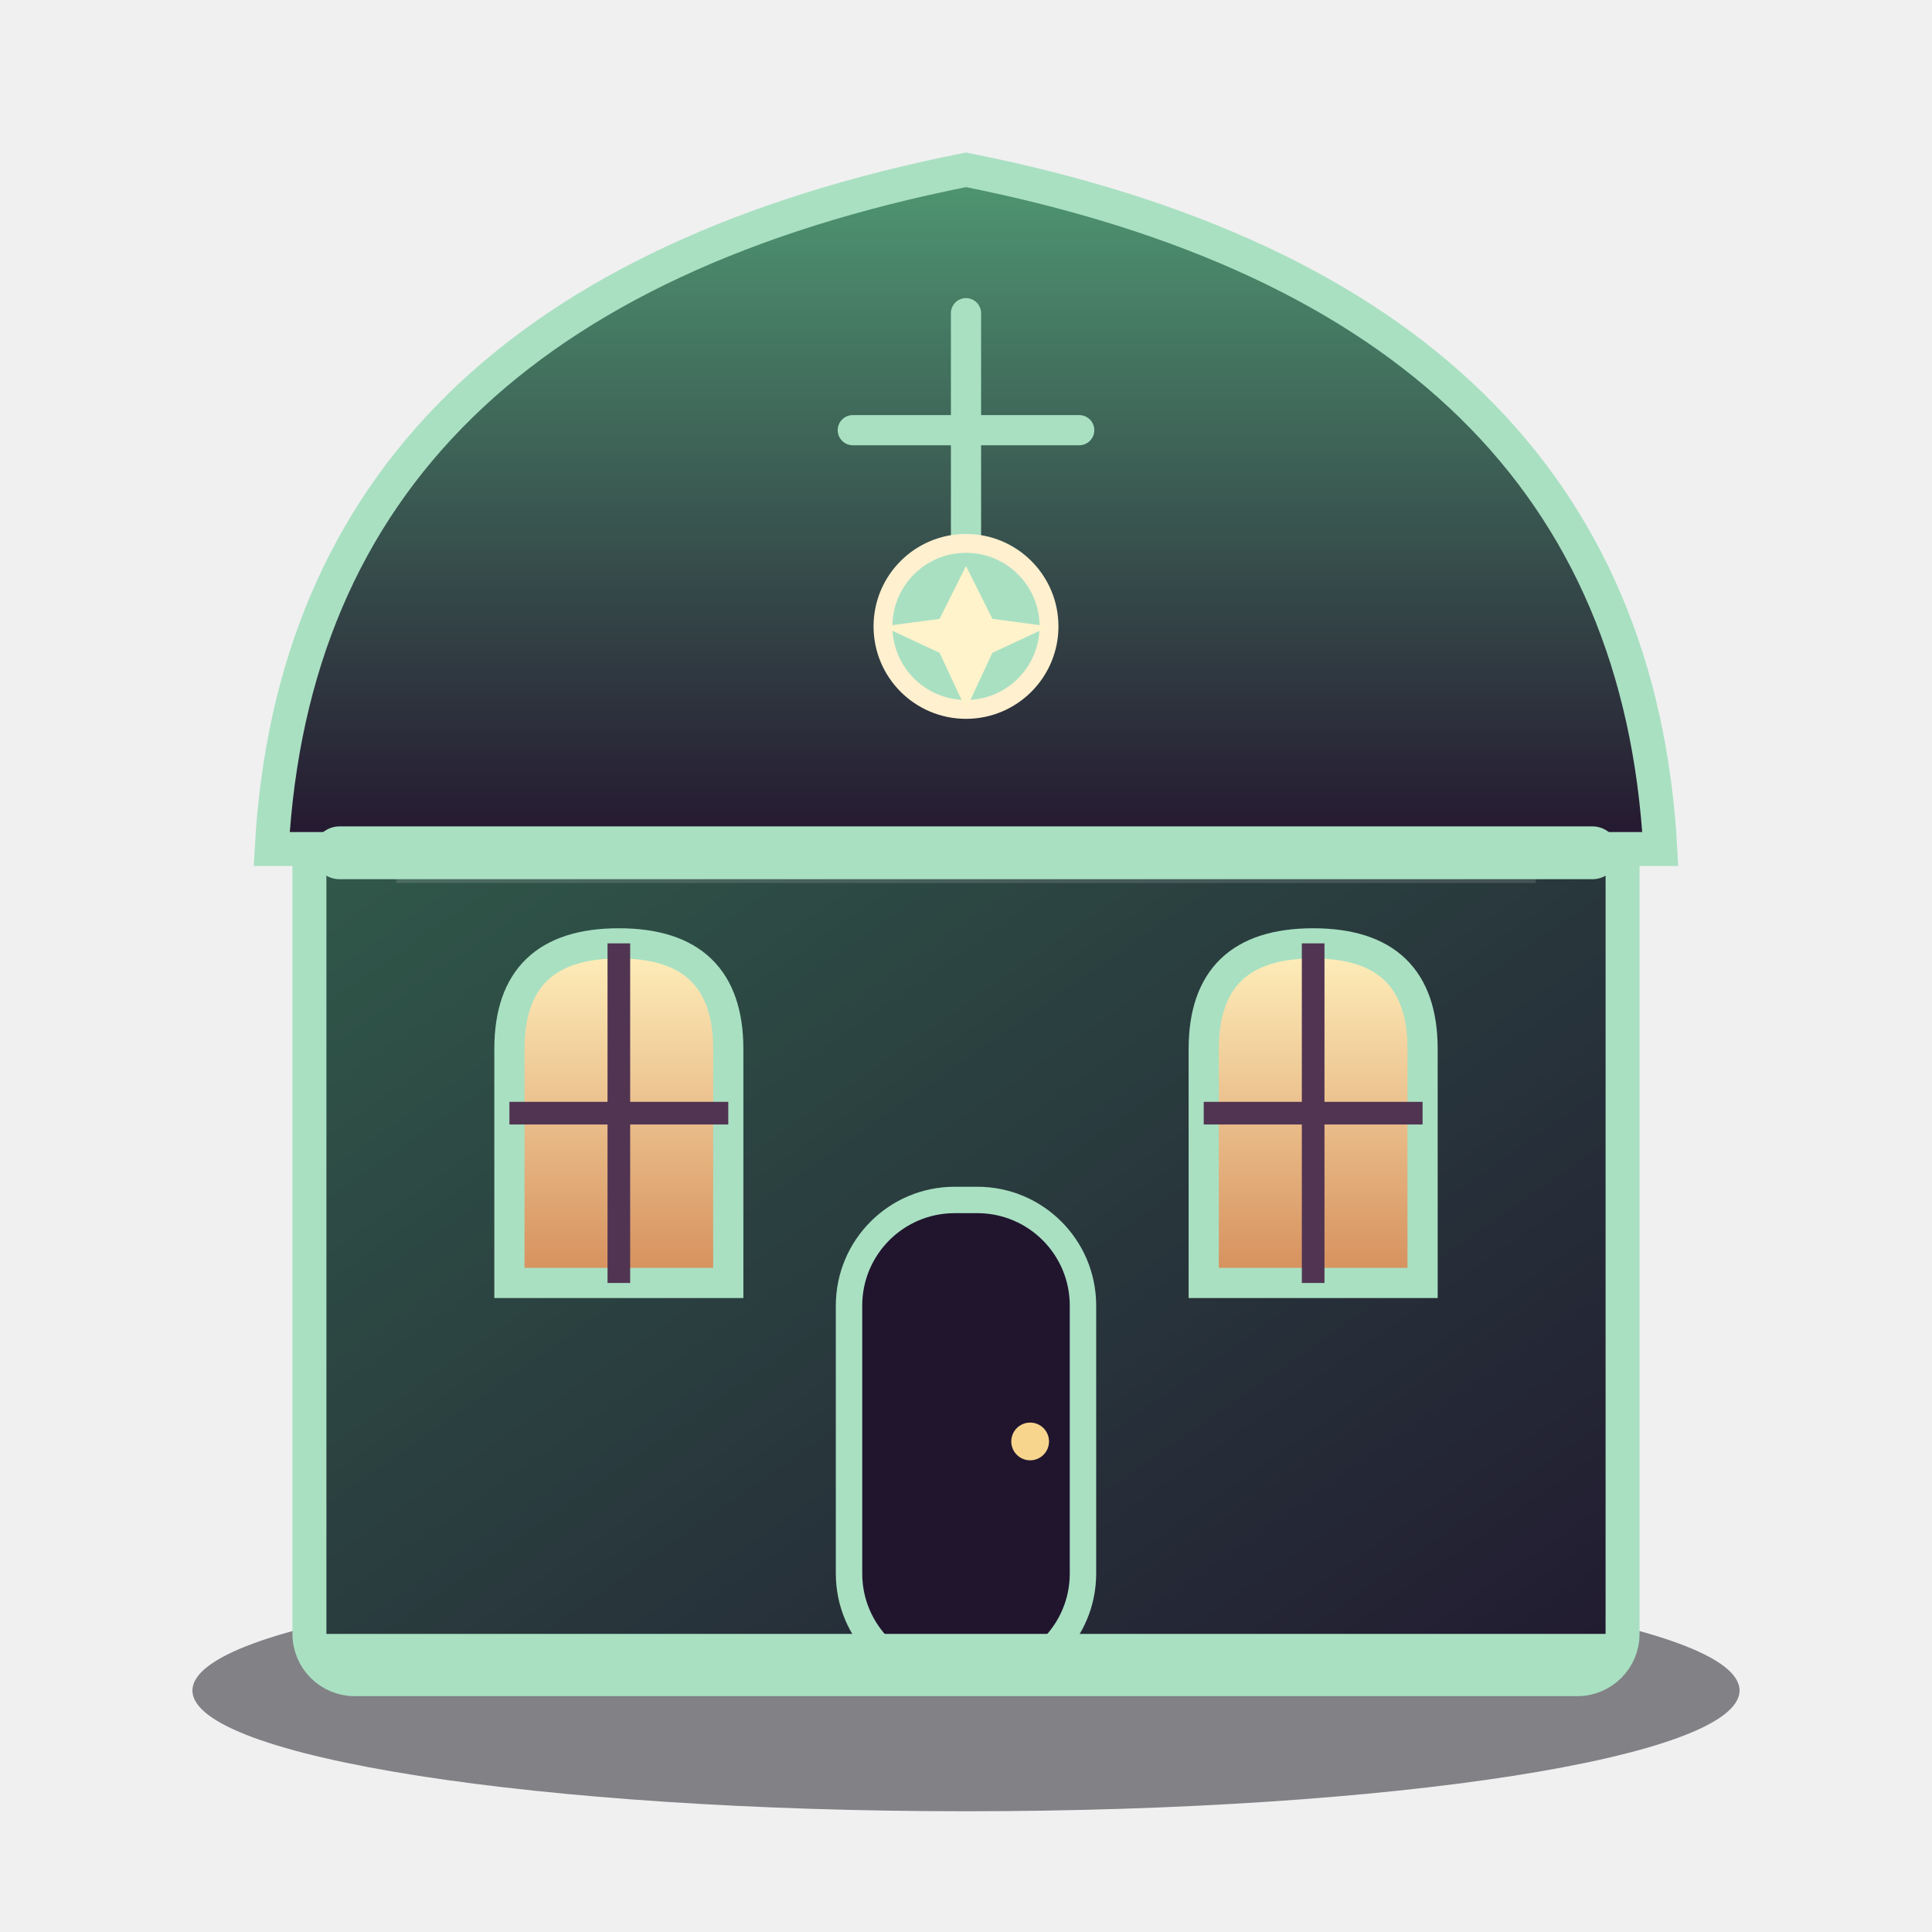
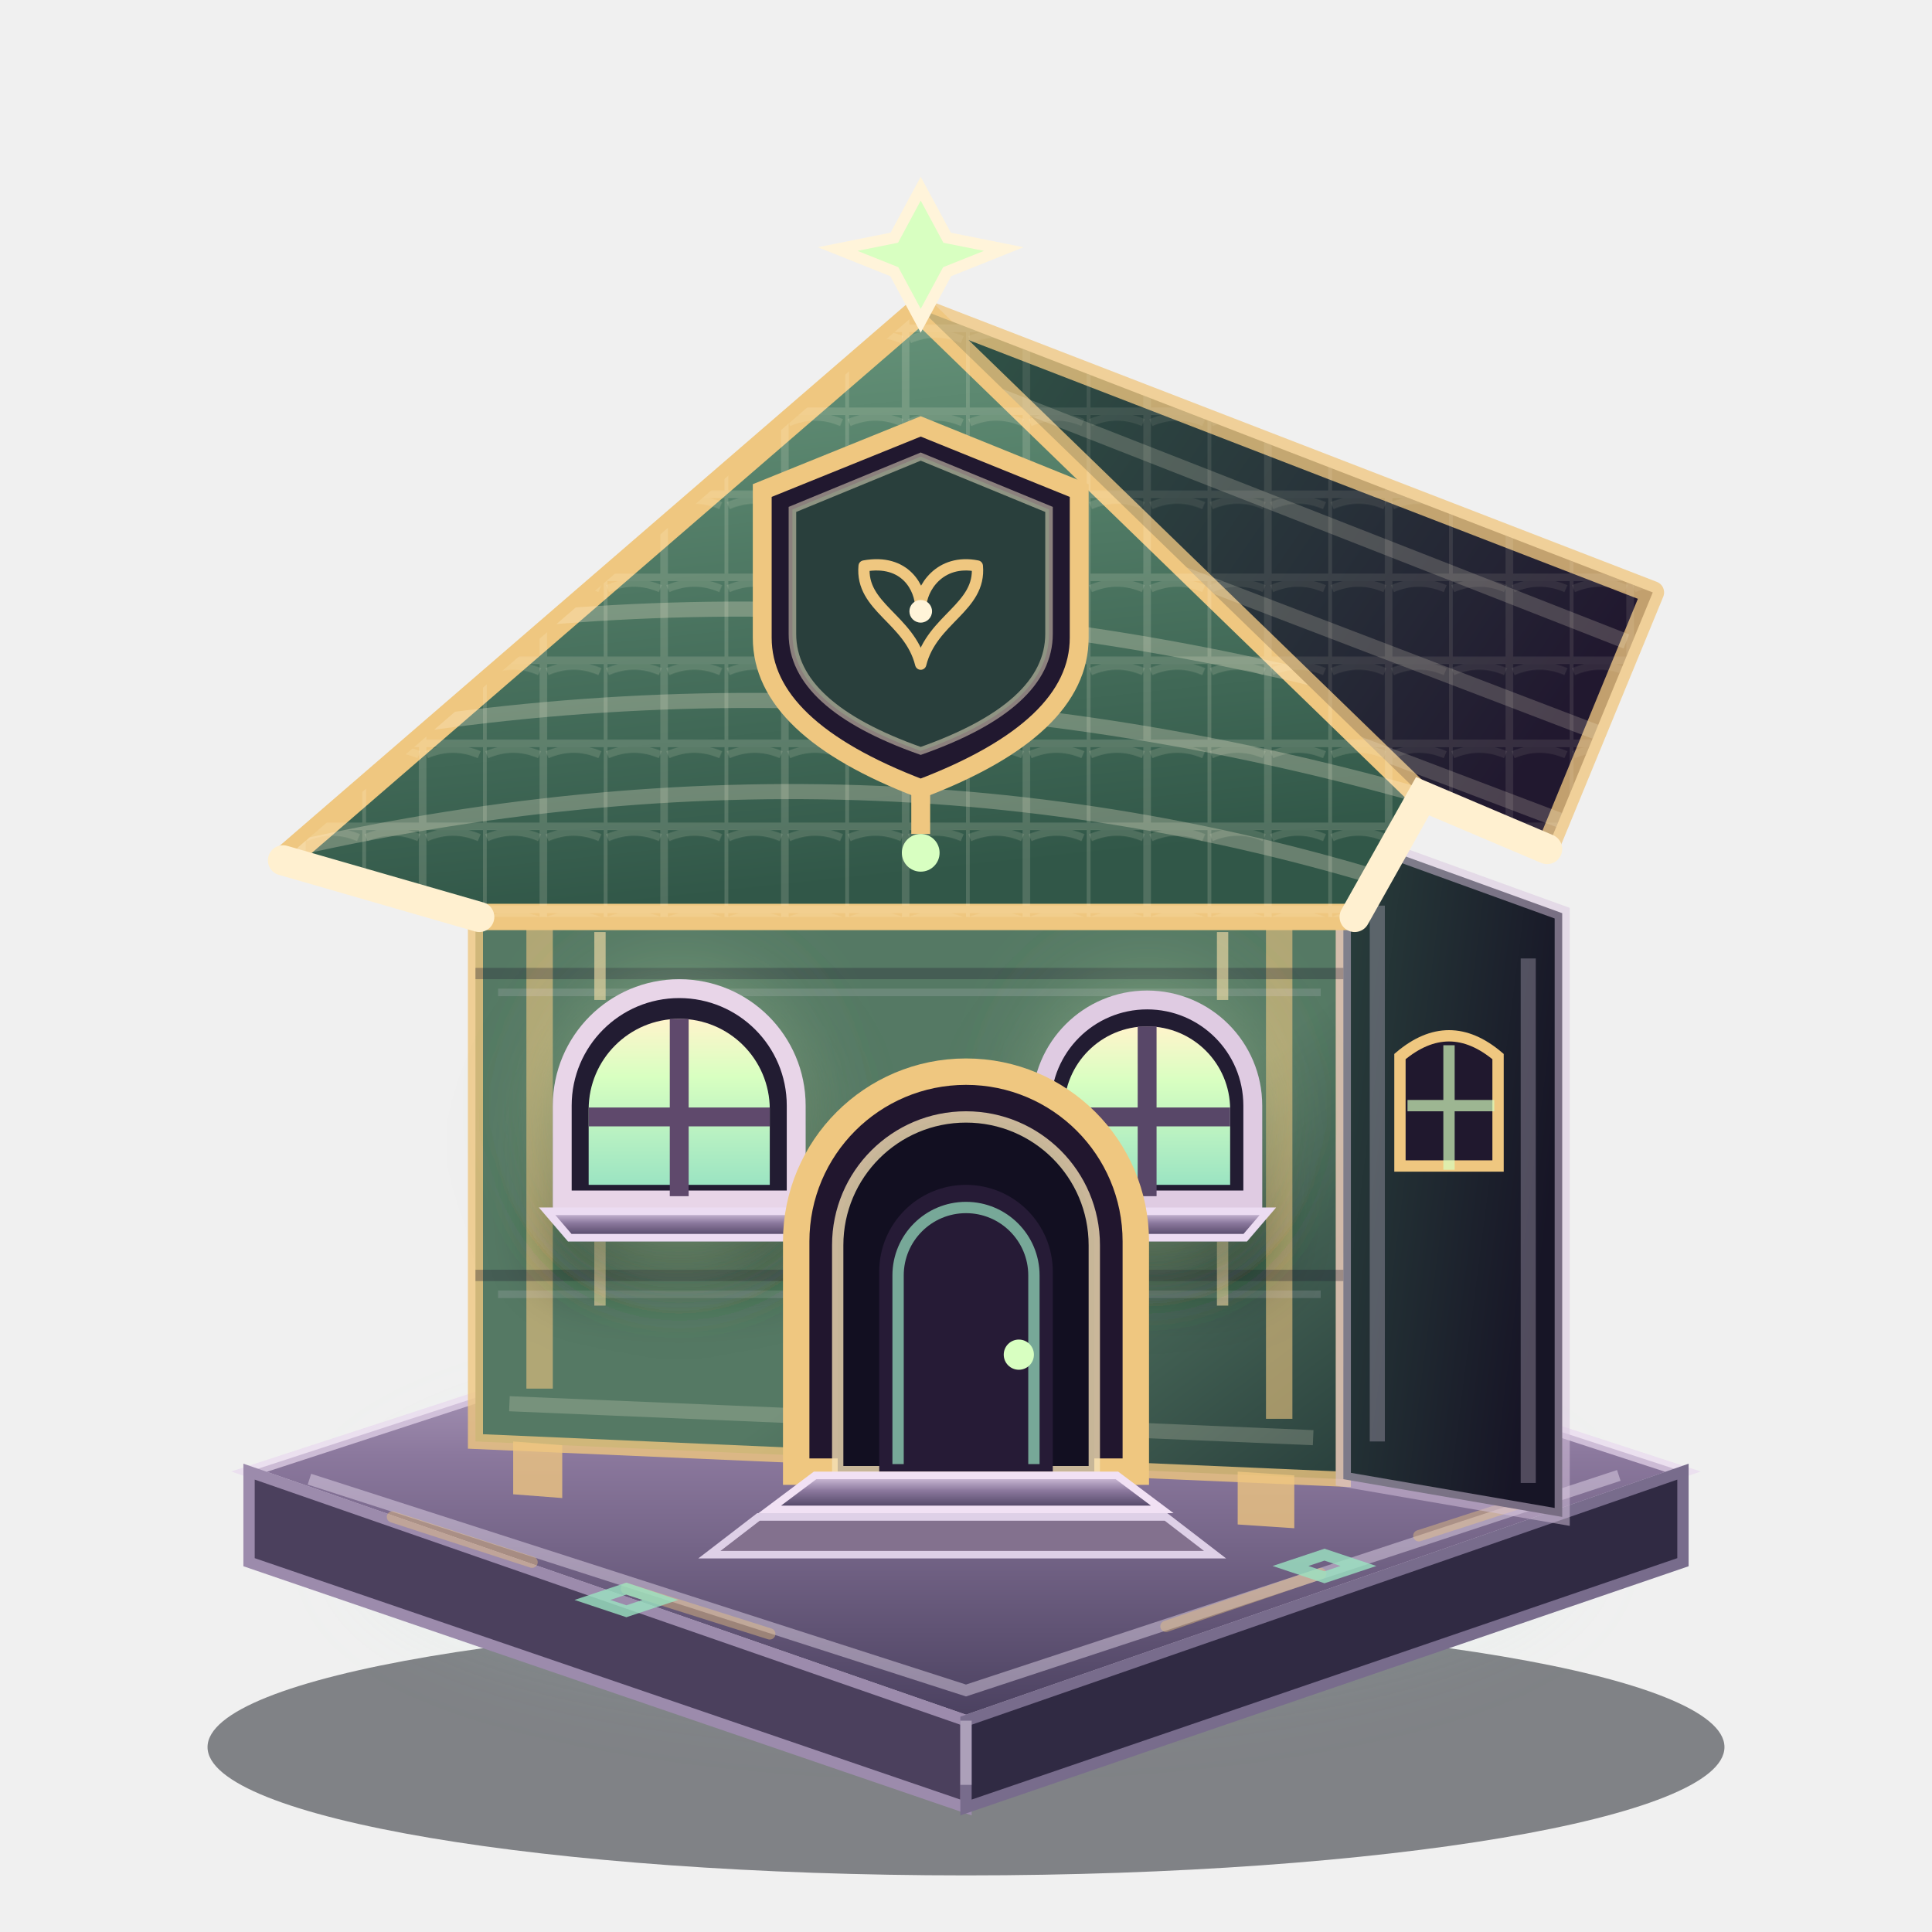
- <svg xmlns="http://www.w3.org/2000/svg" width="512" height="512" viewBox="0 0 512 512">
+ <svg xmlns="http://www.w3.org/2000/svg" width="512" height="512" viewBox="0 0 512 512" role="img" aria-label="Familiar Sanctuary">
  <defs>
-     <linearGradient id="wall" x1="0" y1="0" x2="1" y2="1">
-       <stop stop-color="#315b4b" />
-       <stop offset="1" stop-color="#211a30" />
+     <linearGradient id="wallFront" x1="0" y1="0" x2="1" y2="1">
+       <stop stop-color="#557964" />
+       <stop offset=".62" stop-color="#557964" />
+       <stop offset="1" stop-color="#293f3c" />
    </linearGradient>
-     <linearGradient id="roof" x1="0" y1="0" x2="0" y2="1">
-       <stop stop-color="#4f9772" />
-       <stop offset="1" stop-color="#24172f" />
+     <linearGradient id="wallSide" x1="0" y1="0" x2="1" y2=".4">
+       <stop stop-color="#293f3c" />
+       <stop offset="1" stop-color="#171526" />
    </linearGradient>
-     <linearGradient id="window" x1="0" y1="0" x2="0" y2="1">
-       <stop stop-color="#fff0bc" />
-       <stop offset="1" stop-color="#d58e5b" />
+     <linearGradient id="roofFront" x1="0" y1="0" x2=".2" y2="1">
+       <stop stop-color="#6b997e" />
+       <stop offset="1" stop-color="#315748" />
    </linearGradient>
+     <linearGradient id="roofSide" x1="0" y1="0" x2="1" y2=".5">
+       <stop stop-color="#315748" />
+       <stop offset="1" stop-color="#21182f" />
+     </linearGradient>
+     <linearGradient id="stone" x1="0" y1="0" x2="0" y2="1">
+       <stop stop-color="#d9c8e2" />
+       <stop offset=".45" stop-color="#8b789d" />
+       <stop offset="1" stop-color="#4a405f" />
+     </linearGradient>
+     <linearGradient id="glass" x1="0" y1="0" x2="0" y2="1">
+       <stop stop-color="#fff4cb" />
+       <stop offset=".35" stop-color="#d8ffc1" />
+       <stop offset="1" stop-color="#9be4c2" />
+     </linearGradient>
+     <radialGradient id="windowGlow">
+       <stop stop-color="#d8ffc1" stop-opacity=".55" />
+       <stop offset="1" stop-color="#d8ffc1" stop-opacity="0" />
+     </radialGradient>
+     <pattern id="roofTiles" width="32" height="22" patternUnits="userSpaceOnUse">
+       <path d="M0 21H32M0 0V21M16 0V21" fill="none" stroke="#fff4dc" stroke-opacity=".16" stroke-width="2" />
+       <path d="M1 2Q8-1 15 2M17 2Q24-1 31 2" fill="none" stroke="#fff4dc" stroke-opacity=".14" stroke-width="2" />
+     </pattern>
+     <clipPath id="frontRoofClip">
+       <path d="M75 228 244 82 377 211 359 243 127 243Z" />
+     </clipPath>
+     <clipPath id="sideRoofClip">
+       <path d="M244 82 438 157 410 225 377 211Z" />
+     </clipPath>
+     <filter id="softGlow" x="-80%" y="-80%" width="260%" height="260%">
+       <feGaussianBlur stdDeviation="12" />
+     </filter>
+     <filter id="drop" x="-30%" y="-30%" width="160%" height="180%">
+       <feGaussianBlur in="SourceAlpha" stdDeviation="8" />
+       <feOffset dy="10" />
+       <feComponentTransfer>
+         <feFuncA type="linear" slope=".5" />
+       </feComponentTransfer>
+       <feMerge>
+         <feMergeNode />
+         <feMergeNode in="SourceGraphic" />
+       </feMerge>
+     </filter>
  </defs>
-   <ellipse cx="256" cy="448" rx="205" ry="32" fill="#090812" opacity=".48" />
-   <rect x="82" y="205" width="348" height="240" rx="12" fill="url(#wall)" stroke="#a9e0c2" stroke-width="9" />
-   <path d="M105 230 L407 230" stroke="#ffffff" stroke-opacity=".13" stroke-width="8" />
-   <path d="M72 225 Q80 80 256 45 Q432 80 440 225Z" fill="url(#roof)" stroke="#a9e0c2" stroke-width="9" />
-   <path d="M90 226 L422 226" stroke="#a9e0c2" stroke-width="14" stroke-linecap="round" />
-   <rect x="225" y="318" width="62" height="127" rx="28" fill="#21152e" stroke="#a9e0c2" stroke-width="7" />
-   <circle cx="273" cy="382" r="5" fill="#f7d58d" />
-   <path d="M135 278 Q135 250 164 250 Q193 250 193 278 L193 340 135 340Z M319 278 Q319 250 348 250 Q377 250 377 278 L377 340 319 340Z" fill="url(#window)" stroke="#a9e0c2" stroke-width="8" />
-   <path d="M164 250 L164 340 M135 295 L193 295 M348 250 L348 340 M319 295 L377 295" stroke="#513452" stroke-width="6" />
-   <path d="M256 83 L256 145 M226 114 L286 114" stroke="#a9e0c2" stroke-width="8" stroke-linecap="round" />
-   <circle cx="256" cy="166" r="22" fill="#a9e0c2" stroke="#fff0cf" stroke-width="5" />
-   <path d="M256 150 L263 164 278 166 263 173 256 188 249 173 234 166 249 164Z" fill="#fff3cb" />
-   <path d="M82 438 L430 438" stroke="#a9e0c2" stroke-width="10" />
+   <ellipse cx="256" cy="463" rx="201" ry="34" fill="#070a12" opacity=".48" />
+   <ellipse cx="256" cy="408" rx="158" ry="40" fill="#9be4c2" opacity=".13" filter="url(#softGlow)" />
+   <path d="M66 390 256 328 446 390 256 456Z" fill="url(#stone)" stroke="#e9d9ef" stroke-opacity=".7" stroke-width="3" />
+   <path d="M66 390 256 456V479L66 414Z" fill="#4b405d" stroke="#9c8bac" stroke-width="3" />
+   <path d="M256 456 446 390V414L256 479Z" fill="#302a43" stroke="#786c8c" stroke-width="3" />
+   <path d="M82 392 256 448 429 391M256 456V473" fill="none" stroke="#f4e8f8" stroke-opacity=".42" stroke-width="3" />
+   <path d="M104 402 141 414M166 421 204 433M309 431 350 417M376 407 410 396" stroke="#efc780" stroke-opacity=".42" stroke-width="3" stroke-linecap="round" />
+   <path d="M126 221 356 221V392L126 382Z" fill="url(#wallFront)" stroke="#efc780" stroke-opacity=".8" stroke-width="4" />
+   <path d="M356 221 414 242V402L356 392Z" fill="url(#wallSide)" stroke="#d9c4de" stroke-opacity=".5" stroke-width="4" />
+   <path d="M134 235 348 235M135 372 348 381" stroke="#fff5dc" stroke-opacity=".2" stroke-width="4" />
+   <path d="M143 242V368M339 242V376" stroke="#efc780" stroke-opacity=".6" stroke-width="7" />
+   <path d="M365 240V382M405 254V393" stroke="#e7d8ed" stroke-opacity=".28" stroke-width="4" />
+   <path d="M126 258H356M126 338H356" stroke="#211b30" stroke-opacity=".3" stroke-width="3" />
+   <path d="M132 263H350M132 343H350" stroke="#f4e9fb" stroke-opacity=".14" stroke-width="2" />
+   <path d="M159 247V265M324 247V265M159 329V346M324 329V346" stroke="#f3dba4" stroke-opacity=".65" stroke-width="3" />
+   <g filter="url(#drop)">
+     <ellipse cx="180" cy="293" rx="38" ry="44" fill="url(#windowGlow)" filter="url(#softGlow)" />
+     <path d="M149 318V293A31 31 0 0 1 211 293V318Z" fill="#211a32" stroke="#e8d5e8" stroke-width="5" />
+     <path d="M156 314V294A24 24 0 0 1 204 294V314Z" fill="url(#glass)" />
+     <path d="M180 270V317M156 296H204" stroke="#5e496c" stroke-width="5" />
+     <path d="M145 321H215L209 328H151Z" fill="url(#stone)" stroke="#ecdcf2" stroke-width="2" />
+     <ellipse cx="304" cy="293" rx="35" ry="42" fill="url(#windowGlow)" filter="url(#softGlow)" />
+     <path d="M276 318V293A28 28 0 0 1 332 293V318Z" fill="#211a32" stroke="#dfcbe2" stroke-width="5" />
+     <path d="M282 314V294A22 22 0 0 1 326 294V314Z" fill="url(#glass)" />
+     <path d="M304 272V317M282 296H326" stroke="#594768" stroke-width="5" />
+     <path d="M272 321H336L330 328H278Z" fill="url(#stone)" stroke="#ecdcf2" stroke-width="2" />
+   </g>
+   <path d="M211 390V329A45 45 0 0 1 301 329V390Z" fill="#21162e" stroke="#efc780" stroke-width="7" />
+   <path d="M222 390V330A34 34 0 0 1 290 330V390Z" fill="#120f21" stroke="#f3dfb5" stroke-opacity=".8" stroke-width="3" />
+   <path d="M233 390V337A23 23 0 0 1 279 337V390Z" fill="#261b36" />
+   <path d="M238 388V338A18 18 0 0 1 274 338V388" fill="none" stroke="#9be4c2" stroke-opacity=".7" stroke-width="3" />
+   <circle cx="270" cy="359" r="4" fill="#d8ffc1" />
+   <path d="M216 391H296L308 400H204Z" fill="url(#stone)" stroke="#f1e1f4" stroke-width="2" />
+   <path d="M201 402H309L322 412H188Z" fill="#83718e" stroke="#ded0e7" stroke-width="2" />
+   <path d="M75 228 244 82 377 211 359 243 127 243Z" fill="url(#roofFront)" stroke="#efc780" stroke-width="7" stroke-linejoin="round" />
+   <path d="M244 82 438 157 410 225 377 211Z" fill="url(#roofSide)" stroke="#efc780" stroke-opacity=".78" stroke-width="6" stroke-linejoin="round" />
+   <g clip-path="url(#frontRoofClip)">
+     <path d="M64 176Q221 141 386 190M62 201Q226 164 394 216M73 226Q236 188 385 239" fill="none" stroke="#fff2d9" stroke-opacity=".27" stroke-width="4" />
+     <path d="M75 228 244 82 377 211 359 243 127 243Z" fill="url(#roofTiles)" />
+   </g>
+   <g clip-path="url(#sideRoofClip)">
+     <path d="M260 103 431 170M253 129 423 194M249 155 415 218" fill="none" stroke="#fff2d9" stroke-opacity=".19" stroke-width="4" />
+     <path d="M244 82 438 157 410 225 377 211Z" fill="url(#roofTiles)" opacity=".6" />
+   </g>
+   <path d="M75 228 127 243M359 243 377 211 410 225" fill="none" stroke="#fff0d0" stroke-width="8" stroke-linecap="round" />
+   <path d="M244 82V58" stroke="#efc780" stroke-width="7" />
+   <path d="M244 50 251 63 266 66 251 72 244 85 237 72 222 66 237 63Z" fill="#d8ffc1" stroke="#fff4da" stroke-width="3" />
+   <path d="M244 113 286 130V169Q286 193 244 209Q202 193 202 169V130Z" fill="#21182f" stroke="#efc780" stroke-width="5" />
+   <path d="M244 121 278 135V168Q278 187 244 199Q210 187 210 168V135Z" fill="#293f3c" stroke="#fff0d0" stroke-opacity=".48" stroke-width="2" />
+   <g transform="translate(244 160)">
+     <g transform="translate(0 0)" fill="none" stroke="#efc780" stroke-width="3" stroke-linecap="round" stroke-linejoin="round">
+       <path d="M0 16C-3 4-16 1-15-10-4-12 0-4 0 1 0-4 5-12 15-10 16 1 3 4 0 16Z" />
+       <circle cy="2" r="3" fill="#fff4d8" stroke="none" />
+     </g>
+   </g>
+   <path d="M244 209V221" stroke="#efc780" stroke-width="5" />
+   <circle cx="244" cy="226" r="5" fill="#d8ffc1" />
+   <path d="M371 280Q384 269 397 280V309H371Z" fill="#20182e" stroke="#efc780" stroke-width="3" />
+   <path d="M384 277V310M373 293H396" stroke="#d8ffc1" stroke-opacity=".68" stroke-width="3" />
+   <path d="M136 382 149 383V397L136 396ZM328 390 343 391V405L328 404Z" fill="#efc780" opacity=".78" />
+   <g fill="none" stroke="#9be4c2" stroke-width="3" opacity=".8">
+     <path d="M157 424 166 421 175 424 166 427Z" />
+     <path d="M342 415 351 412 360 415 351 418Z" />
+   </g>
</svg>
